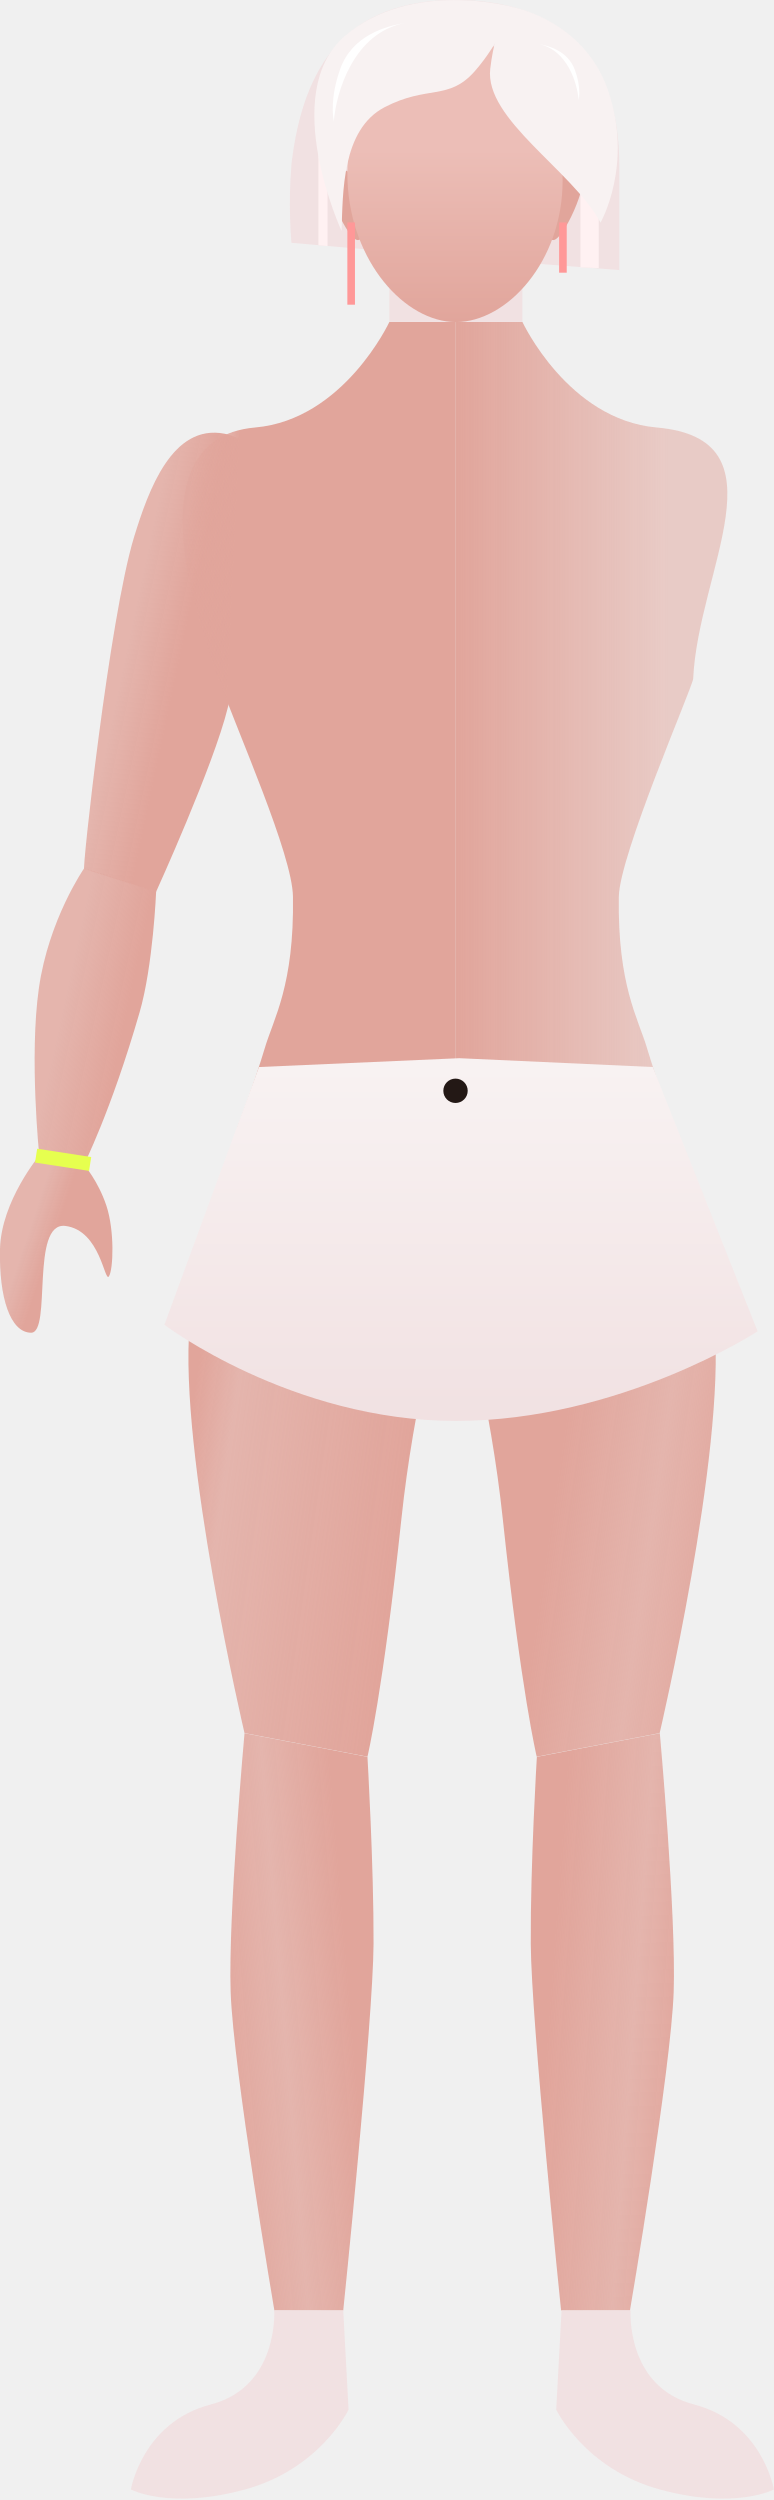
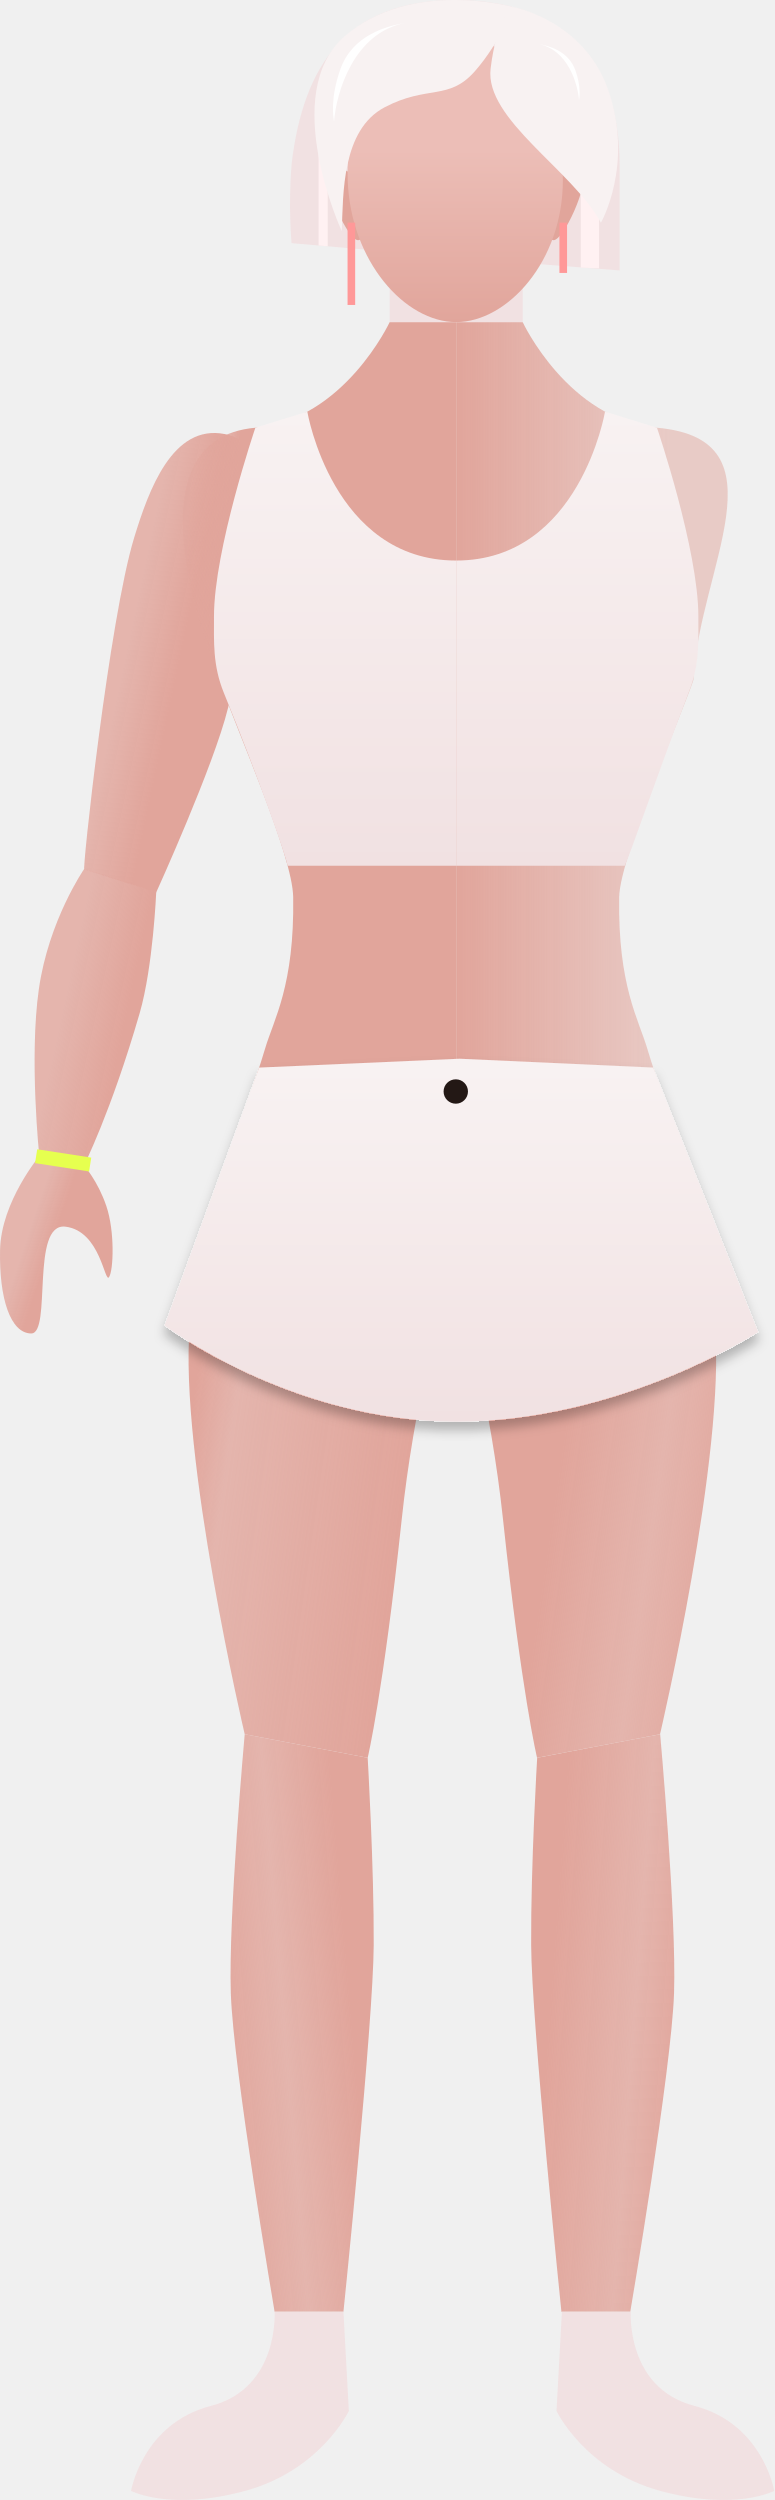
- <svg xmlns="http://www.w3.org/2000/svg" version="1.1" id="Layer_1" x="0px" y="0px" viewBox="0 0 508 1641" style="enable-background:new 0 0 508 1641;" xml:space="preserve">
-   <style type="text/css">
- 	.st0{fill:url(#SVGID_1_);}
- 	.st1{fill:url(#SVGID_00000133491711082077332650000007330376591829503674_);}
- 	.st2{fill:url(#SVGID_00000038405831909705328020000017568556535846521518_);}
- 	.st3{fill:url(#SVGID_00000128473732927920111600000018331255566968426428_);}
- 	.st4{fill:url(#SVGID_00000148633191866579293500000002950571627525246086_);}
- 	.st5{fill:#F1E1E2;}
- 	.st6{fill:url(#SVGID_00000031923099790332239440000009250418657147006640_);}
- 	.st7{fill:url(#SVGID_00000134250867363384230570000001471714817594782387_);}
- 	.st8{fill:url(#SVGID_00000150792888885233649980000014664893442113776270_);}
- 	.st9{fill:#E1A59B;}
- 	.st10{fill:url(#SVGID_00000136410841077508105710000011087155841539214999_);}
- 	.st11{fill:#FFF1F2;}
- 	.st12{fill:#F8F2F2;}
- 	.st13{fill:url(#SVGID_00000129194117606379138540000014597632920542064782_);}
- 	.st14{fill:url(#SVGID_00000063599826927543884180000009670199996285129385_);}
- 	.st15{fill:#FF9898;}
- 	.st16{fill:#FFFFFF;}
- 	.st17{fill:#E6FF4F;}
- 	.st18{fill:#231815;}
- </style>
-   <linearGradient id="SVGID_1_" gradientUnits="userSpaceOnUse" x1="439" y1="1165.908" x2="299" y2="1165.908" gradientTransform="matrix(1 0 0 -1 0 1642)">
-     <stop offset="0" style="stop-color:#E1A59B;stop-opacity:0.49" />
-     <stop offset="1" style="stop-color:#E1A59B" />
-   </linearGradient>
-   <path class="st0" d="M406.2,588.6c-0.9,58.2,12.8,80.1,18.5,99.4c6.5,22,18.3,52.9,18.3,52.9H299.3V211.3h43.6  c0,0,29.9,64.2,88.1,69.3c85.6,7.5,27.3,93.5,24,164.9C454.7,450.8,406.6,561,406.2,588.6z" />
-   <linearGradient id="SVGID_00000018227103298906464740000005930171291111003541_" gradientUnits="userSpaceOnUse" x1="83.54" y1="1215.638" x2="154.54" y2="1200.638" gradientTransform="matrix(1 0 0 -1 0 1642)">
-     <stop offset="0" style="stop-color:#E1A59B;stop-opacity:0.79" />
-     <stop offset="0.484" style="stop-color:#E1A59B" />
-     <stop offset="1" style="stop-color:#E1A59B" />
-   </linearGradient>
-   <path style="fill:url(#SVGID_00000018227103298906464740000005930171291111003541_);" d="M147.4,284.7  c-34.3-6.7-49.9,36.9-59.4,67.8C71.7,406,53.4,574.9,55.3,570.3l47.1,15.2c0,0,37.9-83.3,47.1-120.9  C158.8,427,203.7,295.8,147.4,284.7z" />
-   <linearGradient id="SVGID_00000080198649064961473160000006495248262178800018_" gradientUnits="userSpaceOnUse" x1="41.067" y1="977.331" x2="88.281" y2="967.069" gradientTransform="matrix(1 0 0 -1 0 1642)">
-     <stop offset="0" style="stop-color:#E1A59B;stop-opacity:0.79" />
-     <stop offset="0.854" style="stop-color:#E1A59B" />
-     <stop offset="1" style="stop-color:#E1A59B" />
-   </linearGradient>
-   <path style="fill:url(#SVGID_00000080198649064961473160000006495248262178800018_);" d="M102.5,585L55.2,570  c0,0-23.3,33.6-29.7,78.8s0.3,109.9,0.3,109.9l28.9,6.6c0,0,18.1-35.6,36.9-100.7C100.5,634.1,102.5,585,102.5,585z" />
-   <linearGradient id="SVGID_00000135692531286784176110000004568413182500557976_" gradientUnits="userSpaceOnUse" x1="17.426" y1="828.845" x2="58.446" y2="815.089" gradientTransform="matrix(1 0 0 -1 0 1642)">
-     <stop offset="0" style="stop-color:#E1A59B;stop-opacity:0.79" />
-     <stop offset="0.385" style="stop-color:#E1A59B" />
-     <stop offset="1" style="stop-color:#E1A59B" />
-   </linearGradient>
-   <path style="fill:url(#SVGID_00000135692531286784176110000004568413182500557976_);" d="M55.1,764.6L26.2,758  c0,0-25.5,30.3-26.2,62c-0.7,31.7,6.7,54.7,20.4,54.8c13.7,0.1-0.6-72.9,22.5-70.1c23.1,2.9,25.7,37.5,28.6,33.1  c2.9-4.5,3.8-30-1.7-46.5C64.2,774.7,55.1,764.6,55.1,764.6L55.1,764.6z" />
-   <linearGradient id="SVGID_00000120524902519058013140000007641713343999513485_" gradientUnits="userSpaceOnUse" x1="148.376" y1="1169.733" x2="117.376" y2="1171.233" gradientTransform="matrix(1 0 0 -1 0 1642)">
-     <stop offset="0" style="stop-color:#E1A59B" />
-     <stop offset="1" style="stop-color:#E1A59B;stop-opacity:0.32" />
-   </linearGradient>
-   <path style="fill:url(#SVGID_00000120524902519058013140000007641713343999513485_);" d="M192.3,588.6c0.9,58.2-12.8,80.1-18.5,99.4  c-6.5,22-18.3,52.9-18.3,52.9h143.7V211.3h-43.6c0,0-29.9,64.2-88.1,69.3c-85.6,7.5-31.2,144.5-24,164.9  C155.8,480.2,192,561,192.3,588.6z" />
-   <path class="st5" d="M342.9,151.6h-87.3v59.7h87.3V151.6z" />
-   <linearGradient id="SVGID_00000120536867056800853590000006209033161665275297_" gradientUnits="userSpaceOnUse" x1="127.717" y1="729.268" x2="273.106" y2="708.318" gradientTransform="matrix(1 0 0 -1 0 1642)">
-     <stop offset="0" style="stop-color:#E1A59B" />
-     <stop offset="0.187" style="stop-color:#E1A59B;stop-opacity:0.79" />
-     <stop offset="1" style="stop-color:#E1A59B" />
-   </linearGradient>
-   <path style="fill:url(#SVGID_00000120536867056800853590000006209033161665275297_);" d="M209.6,716.1c0,0-77.8,69.2-85.1,153.3  c-7.3,84.1,36,268.2,36,268.2l80.7,15.5c0,0,10.2-42.4,22.3-156.3c15.9-149,70.5-278.5,70.5-278.5L209.6,716.1L209.6,716.1z" />
-   <linearGradient id="SVGID_00000014621669291821035530000007451058720587561117_" gradientUnits="userSpaceOnUse" x1="371.076" y1="706.942" x2="495.607" y2="688.552" gradientTransform="matrix(1 0 0 -1 0 1642)">
-     <stop offset="0" style="stop-color:#E1A59B" />
-     <stop offset="0.524" style="stop-color:#E1A59B;stop-opacity:0.79" />
-     <stop offset="1" style="stop-color:#E1A59B" />
-   </linearGradient>
-   <path style="fill:url(#SVGID_00000014621669291821035530000007451058720587561117_);" d="M383.9,716.1c0,0,77.8,69.2,85.1,153.3  s-36,268.2-36,268.2l-80.7,15.5c0,0-10.2-42.4-22.3-156.3c-15.9-149-70.5-278.5-70.5-278.5L383.9,716.1L383.9,716.1z" />
-   <g>
-     <linearGradient id="SVGID_00000064320240446110851090000012451435452372897187_" gradientUnits="userSpaceOnUse" x1="302.644" y1="941.641" x2="302.644" y2="709.363" gradientTransform="matrix(1 0 0 -1 0 1642)">
-       <stop offset="0" style="stop-color:#F8F2F2" />
-       <stop offset="1" style="stop-color:#F1E1E2" />
+ <svg xmlns="http://www.w3.org/2000/svg" width="374" height="1207" viewBox="0 0 374 1207" fill="none">
+   <path d="M298.929 433.178C298.293 475.994 308.343 492.134 312.523 506.35C317.288 522.523 325.983 545.252 325.983 545.252H220.241V155.511H252.345C252.345 155.511 274.366 202.726 317.171 206.506C380.159 212.058 337.27 275.345 334.828 327.878C334.645 331.775 299.213 412.874 298.929 433.178Z" fill="url(#paint0_linear_609_462)" />
+   <path d="M108.498 209.561C83.249 204.594 71.779 236.722 64.806 259.485C52.734 298.822 39.273 423.105 40.728 419.726L75.407 430.882C75.407 430.882 103.264 369.602 110.053 341.939C116.858 314.276 149.898 217.706 108.498 209.561Z" fill="url(#paint1_linear_609_462)" />
+   <path d="M75.435 430.497L40.65 419.514C40.65 419.514 23.527 444.251 18.762 477.517C13.996 510.783 18.996 558.399 18.996 558.399L40.265 563.266C40.265 563.266 53.574 537.041 67.436 489.157C73.94 466.679 75.435 430.497 75.435 430.497Z" fill="url(#paint2_linear_609_462)" />
+   <path d="M40.544 562.684L19.275 557.817C19.275 557.817 0.515 580.128 0.03 603.476C-0.455 626.807 4.996 643.716 15.062 643.8C25.128 643.883 14.61 590.13 31.615 592.237C48.604 594.344 50.493 619.867 52.65 616.588C54.807 613.31 55.476 594.528 51.363 582.353C47.249 570.16 40.561 562.717 40.561 562.717L40.544 562.684Z" fill="url(#paint3_linear_609_462)" />
+   <path d="M141.553 433.178C142.188 475.994 132.139 492.134 127.959 506.35C123.193 522.523 114.499 545.252 114.499 545.252H220.241V155.511H188.137C188.137 155.511 166.116 202.726 123.31 206.506C60.323 212.058 100.353 312.859 105.653 327.878C114.632 353.384 141.269 412.874 141.553 433.178Z" fill="url(#paint4_linear_609_462)" />
+   <path d="M220.241 417.992V270.629C279.934 270.629 292.107 198.745 292.107 198.745L317.188 206.505C317.188 206.505 337.203 265.377 337.169 297.723C337.169 310.016 337.805 321.239 332.404 334.518C316.055 377.464 304.079 413.051 301.621 417.975H220.257" fill="url(#paint5_linear_609_462)" />
+   <path d="M220.241 417.992V270.629C160.547 270.629 148.375 198.745 148.375 198.745L123.293 206.505C123.293 206.505 103.279 265.377 103.312 297.723C103.312 310.016 102.677 321.239 108.078 334.518C125.317 376.849 137.774 412.389 138.861 417.975H220.224" fill="url(#paint6_linear_609_462)" />
+   <path d="M252.378 111.575H188.137V155.511H252.378V111.575Z" fill="#F1E1E2" />
+   <path d="M154.244 527.039C154.244 527.039 97.008 577.966 91.641 639.882C86.274 701.798 118.144 837.286 118.144 837.286L177.519 848.659C177.519 848.659 184.993 817.45 193.939 733.659C205.644 623.976 245.807 528.711 245.807 528.711L154.227 527.022L154.244 527.039Z" fill="url(#paint7_linear_609_462)" />
+   <path d="M282.559 527.039C282.559 527.039 339.795 577.966 345.162 639.882C350.529 701.798 318.659 837.286 318.659 837.286L259.284 848.659C259.284 848.659 251.81 817.45 242.864 733.659C231.159 623.976 190.996 528.711 190.996 528.711L282.576 527.022L282.559 527.039Z" fill="url(#paint8_linear_609_462)" />
+   <g filter="url(#filter0_d_609_462)">
+     <path d="M125.116 515.432L221.89 511.156L315.365 515.432L366.029 643.11C366.029 643.11 299.547 686.377 220.241 686.377C140.934 686.377 79.435 639.932 79.435 639.932L125.116 515.432Z" fill="url(#paint9_linear_609_462)" />
+   </g>
+   <path d="M220.107 0.036C167.771 0.036 146.402 30.961 140.767 79.396C139.095 99.758 140.767 117.395 140.767 117.395L220.107 124.403V0.036Z" fill="#F1E1E2" />
+   <path d="M219.806 0.036C272.142 0.036 299.146 30.024 299.146 79.396C299.146 111.592 299.146 130.574 299.146 130.574L219.806 124.403V0.036Z" fill="#F1E1E2" />
+   <path d="M281.134 82.409C277.896 78.287 269.236 84.126 265.311 87.56C263.717 92.099 260.528 102.427 260.528 107.431C260.528 113.687 261.999 114.055 266.783 115.895C271.567 117.734 285.182 87.56 281.134 82.409Z" fill="#E1A59B" />
+   <path d="M158.972 82.409C162.21 78.287 170.87 84.126 174.795 87.56C176.389 92.099 179.579 102.427 179.579 107.431C179.579 113.687 178.107 114.055 173.323 115.895C168.539 117.734 154.924 87.56 158.972 82.409Z" fill="#E1A59B" />
+   <path d="M220.241 18.735C190.946 18.735 166.333 47.97 167.871 87.223C169.409 126.477 195.678 155.511 220.241 155.511C244.804 155.511 271.741 126.276 271.741 87.123C271.741 47.97 251.843 18.735 220.241 18.735Z" fill="url(#paint10_linear_609_462)" />
+   <path d="M153.814 61.856H158.23V118.893L153.814 118.525V61.856Z" fill="#FFF1F2" />
+   <path d="M280.398 71.424H289.23V129.564L280.398 129.196V71.424Z" fill="#FFF1F2" />
+   <path d="M165.012 111.575C165.697 93.562 165.012 62.654 185.729 51.783C206.446 40.912 216.629 48.723 229.203 34.456C241.777 20.19 247.648 3.348 247.648 3.348C247.648 3.348 198.37 -10.3 166.4 17.514C134.429 45.327 164.995 111.575 164.995 111.575H165.012Z" fill="#F8F2F2" />
+   <path d="M290.117 107.494C276.49 82.306 233.969 57.52 236.861 33.168C239.754 8.817 247.648 3.348 247.648 3.348C247.648 3.348 281.943 9.727 293.646 43.458C306.157 79.519 290.134 107.494 290.134 107.494H290.117Z" fill="#F8F2F2" />
+   <path d="M118.144 837.286C118.144 837.286 110.218 925.059 111.439 962.255C112.659 999.451 132.574 1116.11 132.574 1116.11H165.815C165.815 1116.11 180.245 976.337 180.429 939.041C180.613 901.744 177.519 848.659 177.519 848.659L118.144 837.286Z" fill="url(#paint11_linear_609_462)" />
+   <path d="M318.726 837.286C318.726 837.286 326.652 925.059 325.431 962.255C324.211 999.451 304.296 1116.11 304.296 1116.11H271.055C271.055 1116.11 256.625 976.337 256.441 939.041C256.241 900.523 259.351 848.659 259.351 848.659L318.726 837.286Z" fill="url(#paint12_linear_609_462)" />
+   <path d="M165.814 1116.11L168.423 1164.01C168.423 1164.01 154.762 1192.67 118.394 1202.59C82.026 1212.51 63.282 1202.59 63.282 1202.59C63.282 1202.59 68.8 1170.11 101.857 1161.55C134.914 1152.99 132.573 1116.09 132.573 1116.09H165.814V1116.11Z" fill="#F1E1E2" />
+   <path d="M271.289 1116.11L268.681 1164.01C268.681 1164.01 282.342 1192.67 318.71 1202.59C355.077 1212.51 373.821 1202.59 373.821 1202.59C373.821 1202.59 368.304 1170.11 335.247 1161.55C302.19 1152.99 304.53 1116.09 304.53 1116.09H271.289V1116.11Z" fill="#F1E1E2" />
+   <rect x="167.797" y="107.485" width="3.68" height="39.742" fill="#FF9898" />
+   <rect x="270.095" y="107.485" width="3.68" height="24.287" fill="#FF9898" />
+   <path d="M164.278 33.559C170.166 16.798 186.795 12.572 195.939 11.003C170.791 15.57 162.35 44.676 161.272 58.659C160.865 56.242 159.413 47.407 164.278 33.559Z" fill="white" />
+   <path d="M277.838 34.084C274.482 24.53 265.004 22.122 259.792 21.227C274.126 23.83 278.937 40.42 279.551 48.39C279.783 47.013 280.611 41.977 277.838 34.084Z" fill="white" />
+   <rect x="17.957" y="554.873" width="26.403" height="6.764" transform="rotate(8.76329 17.9573 554.873)" fill="#E6FF4F" />
+   <circle cx="220.049" cy="526.979" r="5.887" fill="#231815" />
+   <defs>
+     <filter id="filter0_d_609_462" x="74.435" y="510.156" width="296.595" height="185.221" filterUnits="userSpaceOnUse" color-interpolation-filters="sRGB">
+       <feFlood flood-opacity="0" result="BackgroundImageFix" />
+       <feColorMatrix in="SourceAlpha" type="matrix" values="0 0 0 0 0 0 0 0 0 0 0 0 0 0 0 0 0 0 127 0" result="hardAlpha" />
+       <feOffset dy="4" />
+       <feGaussianBlur stdDeviation="2.5" />
+       <feComposite in2="hardAlpha" operator="out" />
+       <feColorMatrix type="matrix" values="0 0 0 0 0 0 0 0 0 0 0 0 0 0 0 0 0 0 0.25 0" />
+       <feBlend mode="normal" in2="BackgroundImageFix" result="effect1_dropShadow_609_462" />
+       <feBlend mode="normal" in="SourceGraphic" in2="effect1_dropShadow_609_462" result="shape" />
+     </filter>
+     <linearGradient id="paint0_linear_609_462" x1="323.084" y1="545.378" x2="220.05" y2="545.378" gradientUnits="userSpaceOnUse">
+       <stop stop-color="#E1A59B" stop-opacity="0.49" />
+       <stop offset="1" stop-color="#E1A59B" />
    </linearGradient>
-     <path style="fill:url(#SVGID_00000064320240446110851090000012451435452372897187_);" d="M170,700.4l131.5-5.8l127,5.8l68.8,173.5   c0,0-90.3,58.8-198.1,58.8c-107.8,0-191.3-63.1-191.3-63.1L170,700.4z" />
-   </g>
-   <path class="st5" d="M299.1,0c-71.1,0-100.1,42-107.8,107.8c-2.3,27.7,0,51.6,0,51.6l107.8,9.5V0z" />
-   <path class="st5" d="M298.7,0c71.1,0,107.8,40.7,107.8,107.8c0,43.7,0,69.5,0,69.5L298.7,169V0z" />
-   <path class="st9" d="M382,112c-4.4-5.6-16.2,2.3-21.5,7c-2.2,6.2-6.5,20.2-6.5,27c0,8.5,2,9,8.5,11.5S387.5,119,382,112z" />
-   <path class="st9" d="M216,112c4.4-5.6,16.2,2.3,21.5,7c2.2,6.2,6.5,20.2,6.5,27c0,8.5-2,9-8.5,11.5S210.5,119,216,112z" />
-   <linearGradient id="SVGID_00000128447559500374432470000000100243889192674971_" gradientUnits="userSpaceOnUse" x1="298.622" y1="1616.543" x2="298.622" y2="1430.694" gradientTransform="matrix(1 0 0 -1 0 1642)">
-     <stop offset="0.391" style="stop-color:#ECBEB7" />
-     <stop offset="1" style="stop-color:#E1A59B" />
-   </linearGradient>
-   <path style="fill:url(#SVGID_00000128447559500374432470000000100243889192674971_);" d="M299.3,25.5c-39.8,0-73.2,39.7-71.2,93.1  c2.1,53.3,37.8,92.8,71.2,92.8s70-39.7,70-92.9C369.2,65.2,342.2,25.5,299.3,25.5z" />
-   <path class="st11" d="M209,84h6v77.5l-6-0.5V84z" />
-   <path class="st11" d="M381,97h12v79l-12-0.5V97z" />
-   <path class="st12" d="M224.2,151.6c0.9-24.5,0-66.5,28.2-81.2s42-4.2,59.1-23.5c17.1-19.4,25.1-42.3,25.1-42.3s-67-18.5-110.4,19.2  C182.7,61.6,224.2,151.6,224.2,151.6L224.2,151.6z" />
-   <path class="st12" d="M394.2,146.1c-18.5-34.2-76.3-67.9-72.4-101c3.9-33.1,14.7-40.5,14.7-40.5S383.1,13.2,399,59  C416,108,394.2,146.1,394.2,146.1L394.2,146.1z" />
-   <linearGradient id="SVGID_00000130627674881447593640000018261673724962867603_" gradientUnits="userSpaceOnUse" x1="138.104" y1="310.31" x2="230.57" y2="318.019" gradientTransform="matrix(1 0 0 -1 0 1642)">
-     <stop offset="0" style="stop-color:#E1A59B" />
-     <stop offset="0.524" style="stop-color:#E1A59B;stop-opacity:0.79" />
-     <stop offset="1" style="stop-color:#E1A59B" />
-   </linearGradient>
-   <path style="fill:url(#SVGID_00000130627674881447593640000018261673724962867603_);" d="M160.5,1137.7c0,0-10.8,119.3-9.1,169.8  c1.7,50.6,28.7,209.1,28.7,209.1h45.2c0,0,19.6-189.9,19.9-240.6c0.2-50.7-4-122.8-4-122.8L160.5,1137.7z" />
-   <linearGradient id="SVGID_00000183251064939562828470000005950808722843332753_" gradientUnits="userSpaceOnUse" x1="360.107" y1="317.862" x2="450.744" y2="311.202" gradientTransform="matrix(1 0 0 -1 0 1642)">
-     <stop offset="0" style="stop-color:#E1A59B" />
-     <stop offset="0.615" style="stop-color:#E1A59B;stop-opacity:0.79" />
-     <stop offset="1" style="stop-color:#E1A59B" />
-   </linearGradient>
-   <path style="fill:url(#SVGID_00000183251064939562828470000005950808722843332753_);" d="M433.1,1137.7c0,0,10.8,119.3,9.1,169.8  c-1.7,50.6-28.7,209.1-28.7,209.1h-45.2c0,0-19.6-189.9-19.9-240.6c-0.3-52.3,4-122.8,4-122.8L433.1,1137.7z" />
-   <path class="st5" d="M225.3,1516.6l3.5,65.1c0,0-18.6,38.9-68,52.4c-49.4,13.5-74.9,0-74.9,0s7.5-44.1,52.4-55.8  c44.9-11.6,41.7-61.8,41.7-61.8L225.3,1516.6L225.3,1516.6z" />
-   <path class="st5" d="M368.6,1516.6l-3.5,65.1c0,0,18.6,38.9,68,52.4c49.4,13.5,74.9,0,74.9,0s-7.5-44.1-52.4-55.8  c-44.9-11.6-41.7-61.8-41.7-61.8L368.6,1516.6L368.6,1516.6z" />
-   <rect x="228" y="146" class="st15" width="5" height="54" />
-   <rect x="367" y="146" class="st15" width="5" height="33" />
-   <path class="st16" d="M223.2,45.6c8-22.8,30.6-28.5,43-30.6c-34.2,6.2-45.6,45.8-47.1,64.8C218.6,76.4,216.6,64.4,223.2,45.6z" />
-   <path class="st16" d="M377.5,46.3c-4.6-13-17.4-16.3-24.5-17.5c19.5,3.5,26,26.1,26.8,36.9C380.2,63.9,381.3,57,377.5,46.3z" />
-   <rect x="36.8" y="743.3" transform="matrix(0.1524 -0.9883 0.9883 0.1524 -717.2235 686.1967)" class="st17" width="9.2" height="35.9" />
-   <circle class="st18" cx="299" cy="716" r="8" />
+     <linearGradient id="paint1_linear_609_462" x1="40.477" y1="413.202" x2="92.73" y2="424.242" gradientUnits="userSpaceOnUse">
+       <stop stop-color="#E1A59B" stop-opacity="0.79" />
+       <stop offset="0.484" stop-color="#E1A59B" />
+       <stop offset="1" stop-color="#E1A59B" />
+     </linearGradient>
+     <linearGradient id="paint2_linear_609_462" x1="16.608" y1="551.809" x2="51.355" y2="559.361" gradientUnits="userSpaceOnUse">
+       <stop stop-color="#E1A59B" stop-opacity="0.79" />
+       <stop offset="0.854" stop-color="#E1A59B" />
+       <stop offset="1" stop-color="#E1A59B" />
+     </linearGradient>
+     <linearGradient id="paint3_linear_609_462" x1="-0.088" y1="636.947" x2="30.101" y2="647.071" gradientUnits="userSpaceOnUse">
+       <stop stop-color="#E1A59B" stop-opacity="0.79" />
+       <stop offset="0.385" stop-color="#E1A59B" />
+       <stop offset="1" stop-color="#E1A59B" />
+     </linearGradient>
+     <linearGradient id="paint4_linear_609_462" x1="114.441" y1="239.221" x2="91.626" y2="238.117" gradientUnits="userSpaceOnUse">
+       <stop stop-color="#E1A59B" />
+       <stop offset="1" stop-color="#E1A59B" stop-opacity="0.32" />
+     </linearGradient>
+     <linearGradient id="paint5_linear_609_462" x1="278.717" y1="198.745" x2="278.717" y2="417.992" gradientUnits="userSpaceOnUse">
+       <stop stop-color="#F8F2F2" />
+       <stop offset="1" stop-color="#F1E1E2" />
+     </linearGradient>
+     <linearGradient id="paint6_linear_609_462" x1="161.765" y1="198.745" x2="161.765" y2="417.992" gradientUnits="userSpaceOnUse">
+       <stop stop-color="#F8F2F2" />
+       <stop offset="1" stop-color="#F1E1E2" />
+     </linearGradient>
+     <linearGradient id="paint7_linear_609_462" x1="73.228" y1="815.841" x2="180.227" y2="831.257" gradientUnits="userSpaceOnUse">
+       <stop stop-color="#E1A59B" />
+       <stop offset="0.187" stop-color="#E1A59B" stop-opacity="0.79" />
+       <stop offset="1" stop-color="#E1A59B" />
+     </linearGradient>
+     <linearGradient id="paint8_linear_609_462" x1="256.848" y1="798.178" x2="348.496" y2="811.712" gradientUnits="userSpaceOnUse">
+       <stop stop-color="#E1A59B" />
+       <stop offset="0.524" stop-color="#E1A59B" stop-opacity="0.79" />
+       <stop offset="1" stop-color="#E1A59B" />
+     </linearGradient>
+     <linearGradient id="paint9_linear_609_462" x1="222.732" y1="515.432" x2="222.732" y2="686.377" gradientUnits="userSpaceOnUse">
+       <stop stop-color="#F8F2F2" />
+       <stop offset="1" stop-color="#F1E1E2" />
+     </linearGradient>
+     <linearGradient id="paint10_linear_609_462" x1="219.772" y1="18.735" x2="219.772" y2="155.511" gradientUnits="userSpaceOnUse">
+       <stop offset="0.391" stop-color="#ECBEB7" />
+       <stop offset="1" stop-color="#E1A59B" />
+     </linearGradient>
+     <linearGradient id="paint11_linear_609_462" x1="111.129" y1="1093.89" x2="179.18" y2="1088.21" gradientUnits="userSpaceOnUse">
+       <stop stop-color="#E1A59B" />
+       <stop offset="0.524" stop-color="#E1A59B" stop-opacity="0.79" />
+       <stop offset="1" stop-color="#E1A59B" />
+     </linearGradient>
+     <linearGradient id="paint12_linear_609_462" x1="256.25" y1="1093.89" x2="322.955" y2="1098.79" gradientUnits="userSpaceOnUse">
+       <stop stop-color="#E1A59B" />
+       <stop offset="0.615" stop-color="#E1A59B" stop-opacity="0.79" />
+       <stop offset="1" stop-color="#E1A59B" />
+     </linearGradient>
+   </defs>
</svg>
